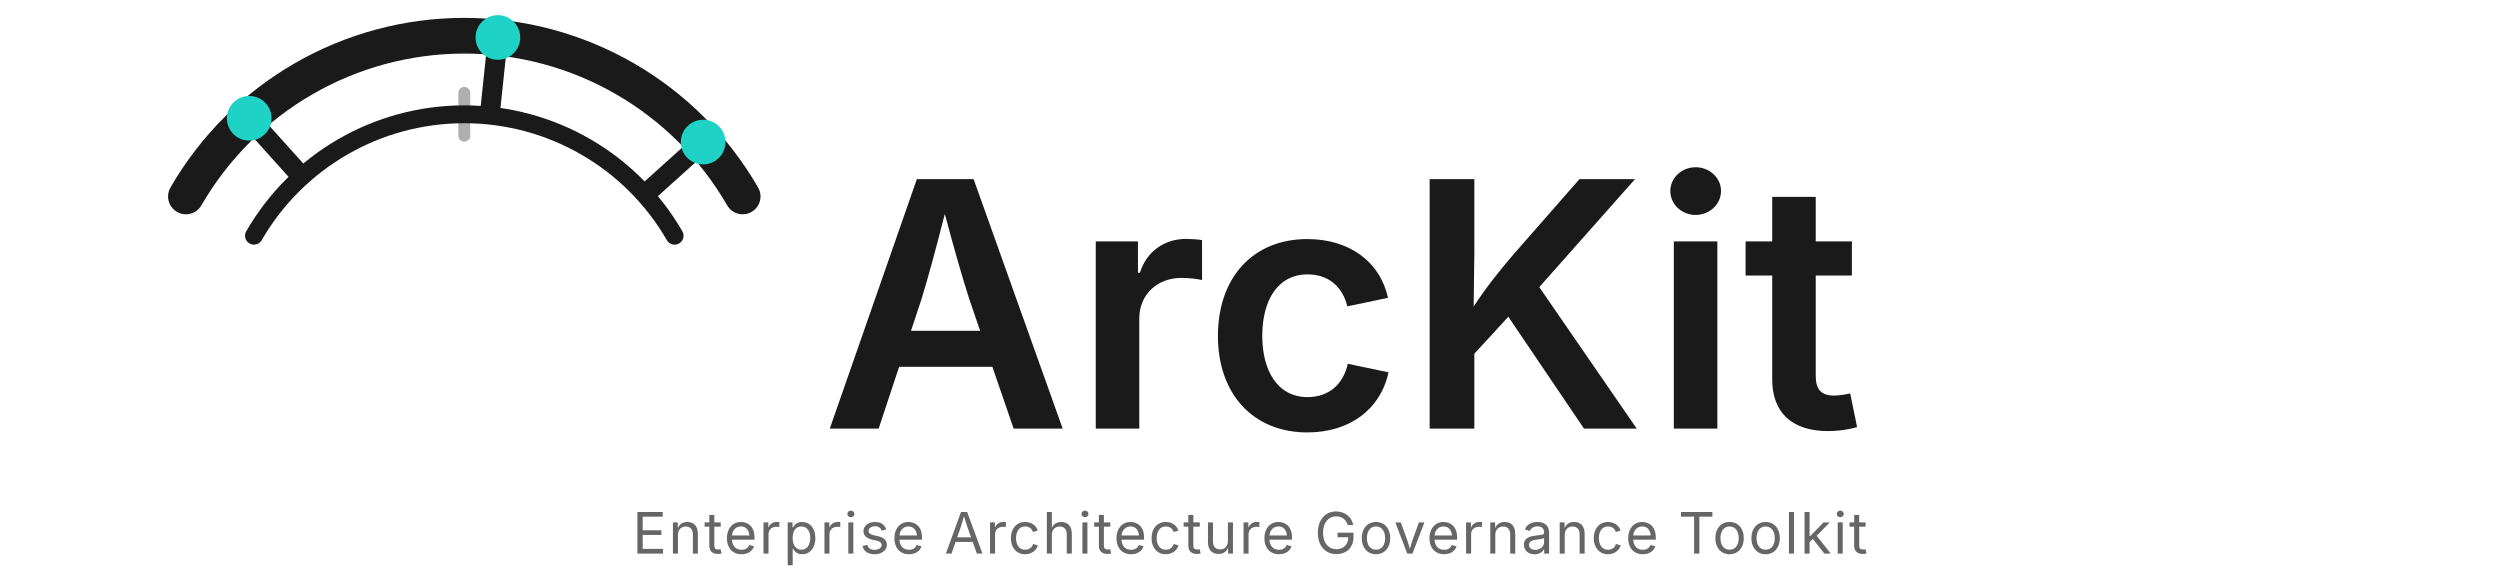
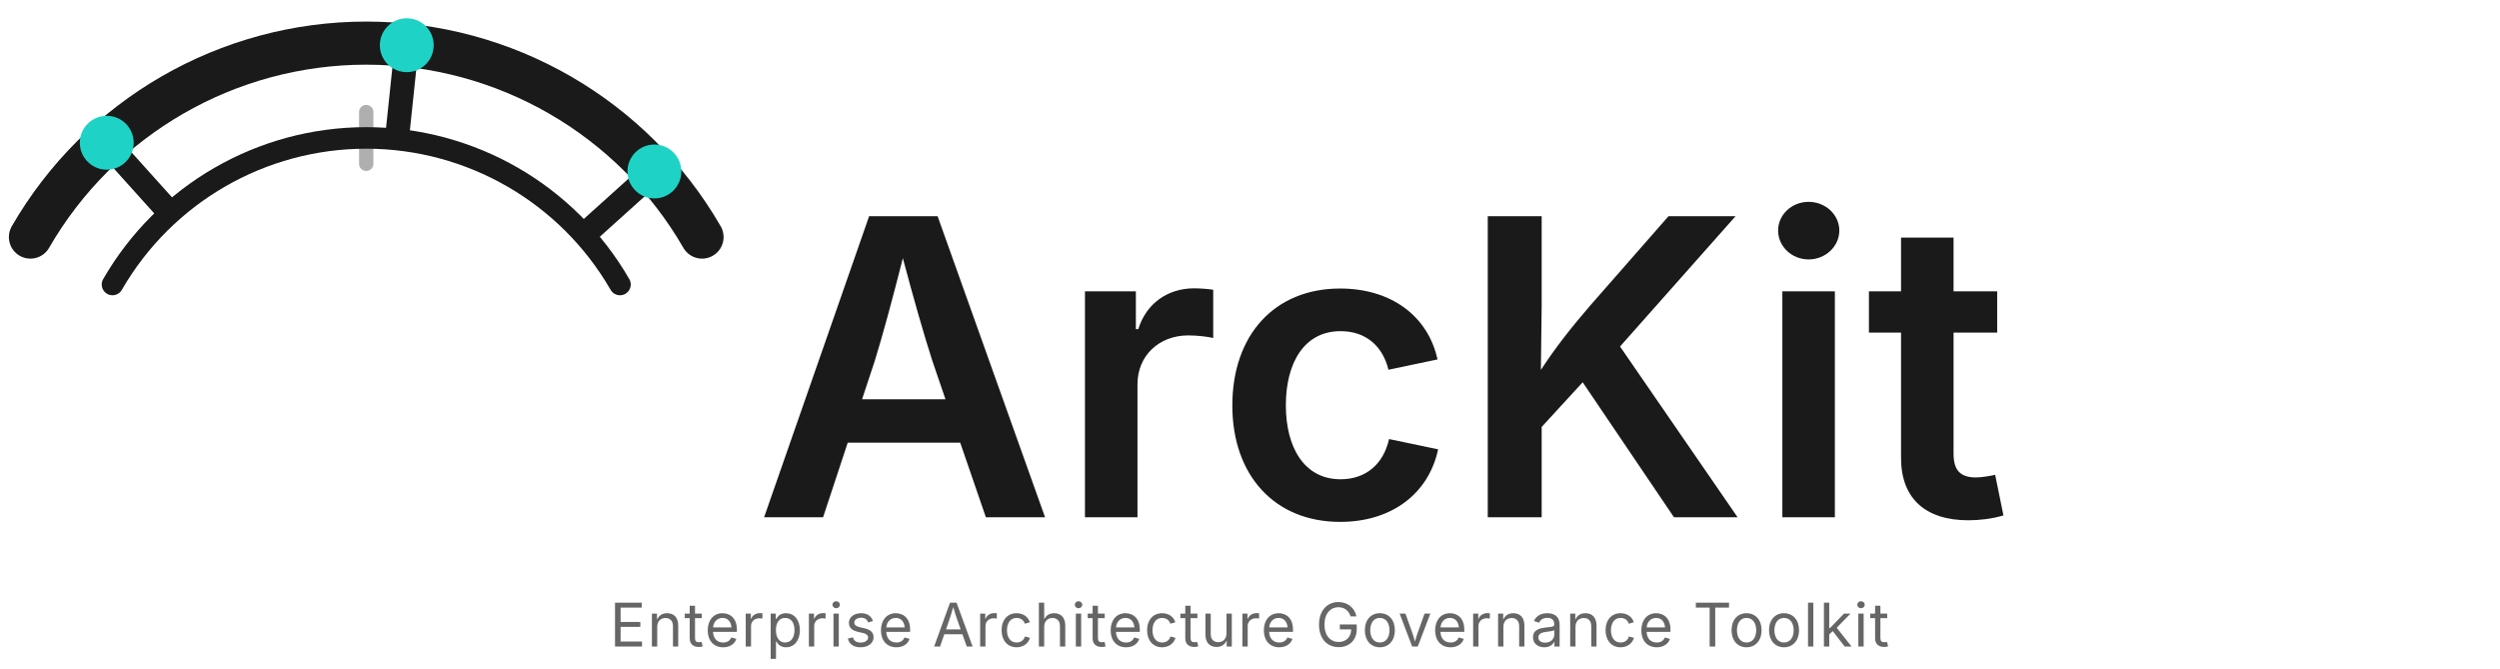
- <svg xmlns="http://www.w3.org/2000/svg" width="700" height="160" viewBox="0 0 700 160" role="img" aria-label="ArcKit - Enterprise Architecture Governance Toolkit">
+ <svg xmlns="http://www.w3.org/2000/svg" width="580" height="155" viewBox="0 0 580 155" role="img" aria-label="ArcKit - Enterprise Architecture Governance Toolkit">
  <g fill="none">
-     <path d="M 52.06,55.00 A 90.00,90.00 0 0 1 207.94,55.00" stroke="#1A1A1A" stroke-width="10" stroke-linecap="round" />
-     <path d="M 71.11,66.00 A 68.00,68.00 0 0 1 188.89,66.00" stroke="#1A1A1A" stroke-width="5.00" stroke-linecap="round" />
-     <line x1="83.16" y1="47.98" x2="69.78" y2="33.12" stroke="#1A1A1A" stroke-width="5.56" stroke-linecap="round" />
-     <line x1="137.32" y1="30.38" x2="139.41" y2="10.49" stroke="#1A1A1A" stroke-width="5.56" stroke-linecap="round" />
-     <line x1="182.02" y1="53.16" x2="196.88" y2="39.78" stroke="#1A1A1A" stroke-width="5.56" stroke-linecap="round" />
-     <circle cx="69.78" cy="33.12" r="6.25" fill="#1ED3C6" />
-     <circle cx="139.41" cy="10.49" r="6.25" fill="#1ED3C6" />
-     <circle cx="196.88" cy="39.78" r="6.25" fill="#1ED3C6" />
-     <line x1="124.00" y1="32.00" x2="136.00" y2="32.00" stroke="#1A1A1A" stroke-opacity="0.35" stroke-width="3.33" stroke-linecap="round" />
-     <line x1="130.00" y1="26.00" x2="130.00" y2="38.00" stroke="#1A1A1A" stroke-opacity="0.35" stroke-width="3.33" stroke-linecap="round" />
+     <path d="M 7.06,55.00 A 90.00,90.00 0 0 1 162.94,55.00" stroke="#1A1A1A" stroke-width="10" stroke-linecap="round" />
+     <path d="M 26.11,66.00 A 68.00,68.00 0 0 1 143.89,66.00" stroke="#1A1A1A" stroke-width="5.00" stroke-linecap="round" />
+     <line x1="38.16" y1="47.98" x2="24.78" y2="33.12" stroke="#1A1A1A" stroke-width="5.56" stroke-linecap="round" />
+     <line x1="92.32" y1="30.38" x2="94.41" y2="10.49" stroke="#1A1A1A" stroke-width="5.56" stroke-linecap="round" />
+     <line x1="137.02" y1="53.16" x2="151.88" y2="39.78" stroke="#1A1A1A" stroke-width="5.56" stroke-linecap="round" />
+     <circle cx="24.78" cy="33.12" r="6.25" fill="#1ED3C6" />
+     <circle cx="94.41" cy="10.49" r="6.25" fill="#1ED3C6" />
+     <circle cx="151.88" cy="39.78" r="6.25" fill="#1ED3C6" />
+     <line x1="79.00" y1="32.00" x2="91.00" y2="32.00" stroke="#1A1A1A" stroke-opacity="0.35" stroke-width="3.33" stroke-linecap="round" />
+     <line x1="85.00" y1="26.00" x2="85.00" y2="38.00" stroke="#1A1A1A" stroke-opacity="0.35" stroke-width="3.33" stroke-linecap="round" />
  </g>
-   <text x="230" y="120" font-family="Inter, IBM Plex Sans, SF Pro, -apple-system, system-ui, Segoe UI, Roboto, 'Helvetica Neue', Arial, sans-serif" font-size="96" font-weight="600" fill="#1A1A1A" letter-spacing="0.5px">ArcKit</text>
-   <text x="350" y="155" font-family="Inter, IBM Plex Sans, SF Pro, -apple-system, system-ui, Segoe UI, Roboto, 'Helvetica Neue', Arial, sans-serif" font-size="16" font-weight="400" fill="#666666" letter-spacing="0.5px" text-anchor="middle">Enterprise Architecture Governance Toolkit</text>
+   <text x="175" y="120" font-family="Inter, IBM Plex Sans, SF Pro, -apple-system, system-ui, Segoe UI, Roboto, 'Helvetica Neue', Arial, sans-serif" font-size="96" font-weight="600" fill="#1A1A1A" letter-spacing="0.5px">ArcKit</text>
+   <text x="290" y="150" font-family="Inter, IBM Plex Sans, SF Pro, -apple-system, system-ui, Segoe UI, Roboto, 'Helvetica Neue', Arial, sans-serif" font-size="14" font-weight="400" fill="#666666" letter-spacing="0.3px" text-anchor="middle">Enterprise Architecture Governance Toolkit</text>
</svg>
